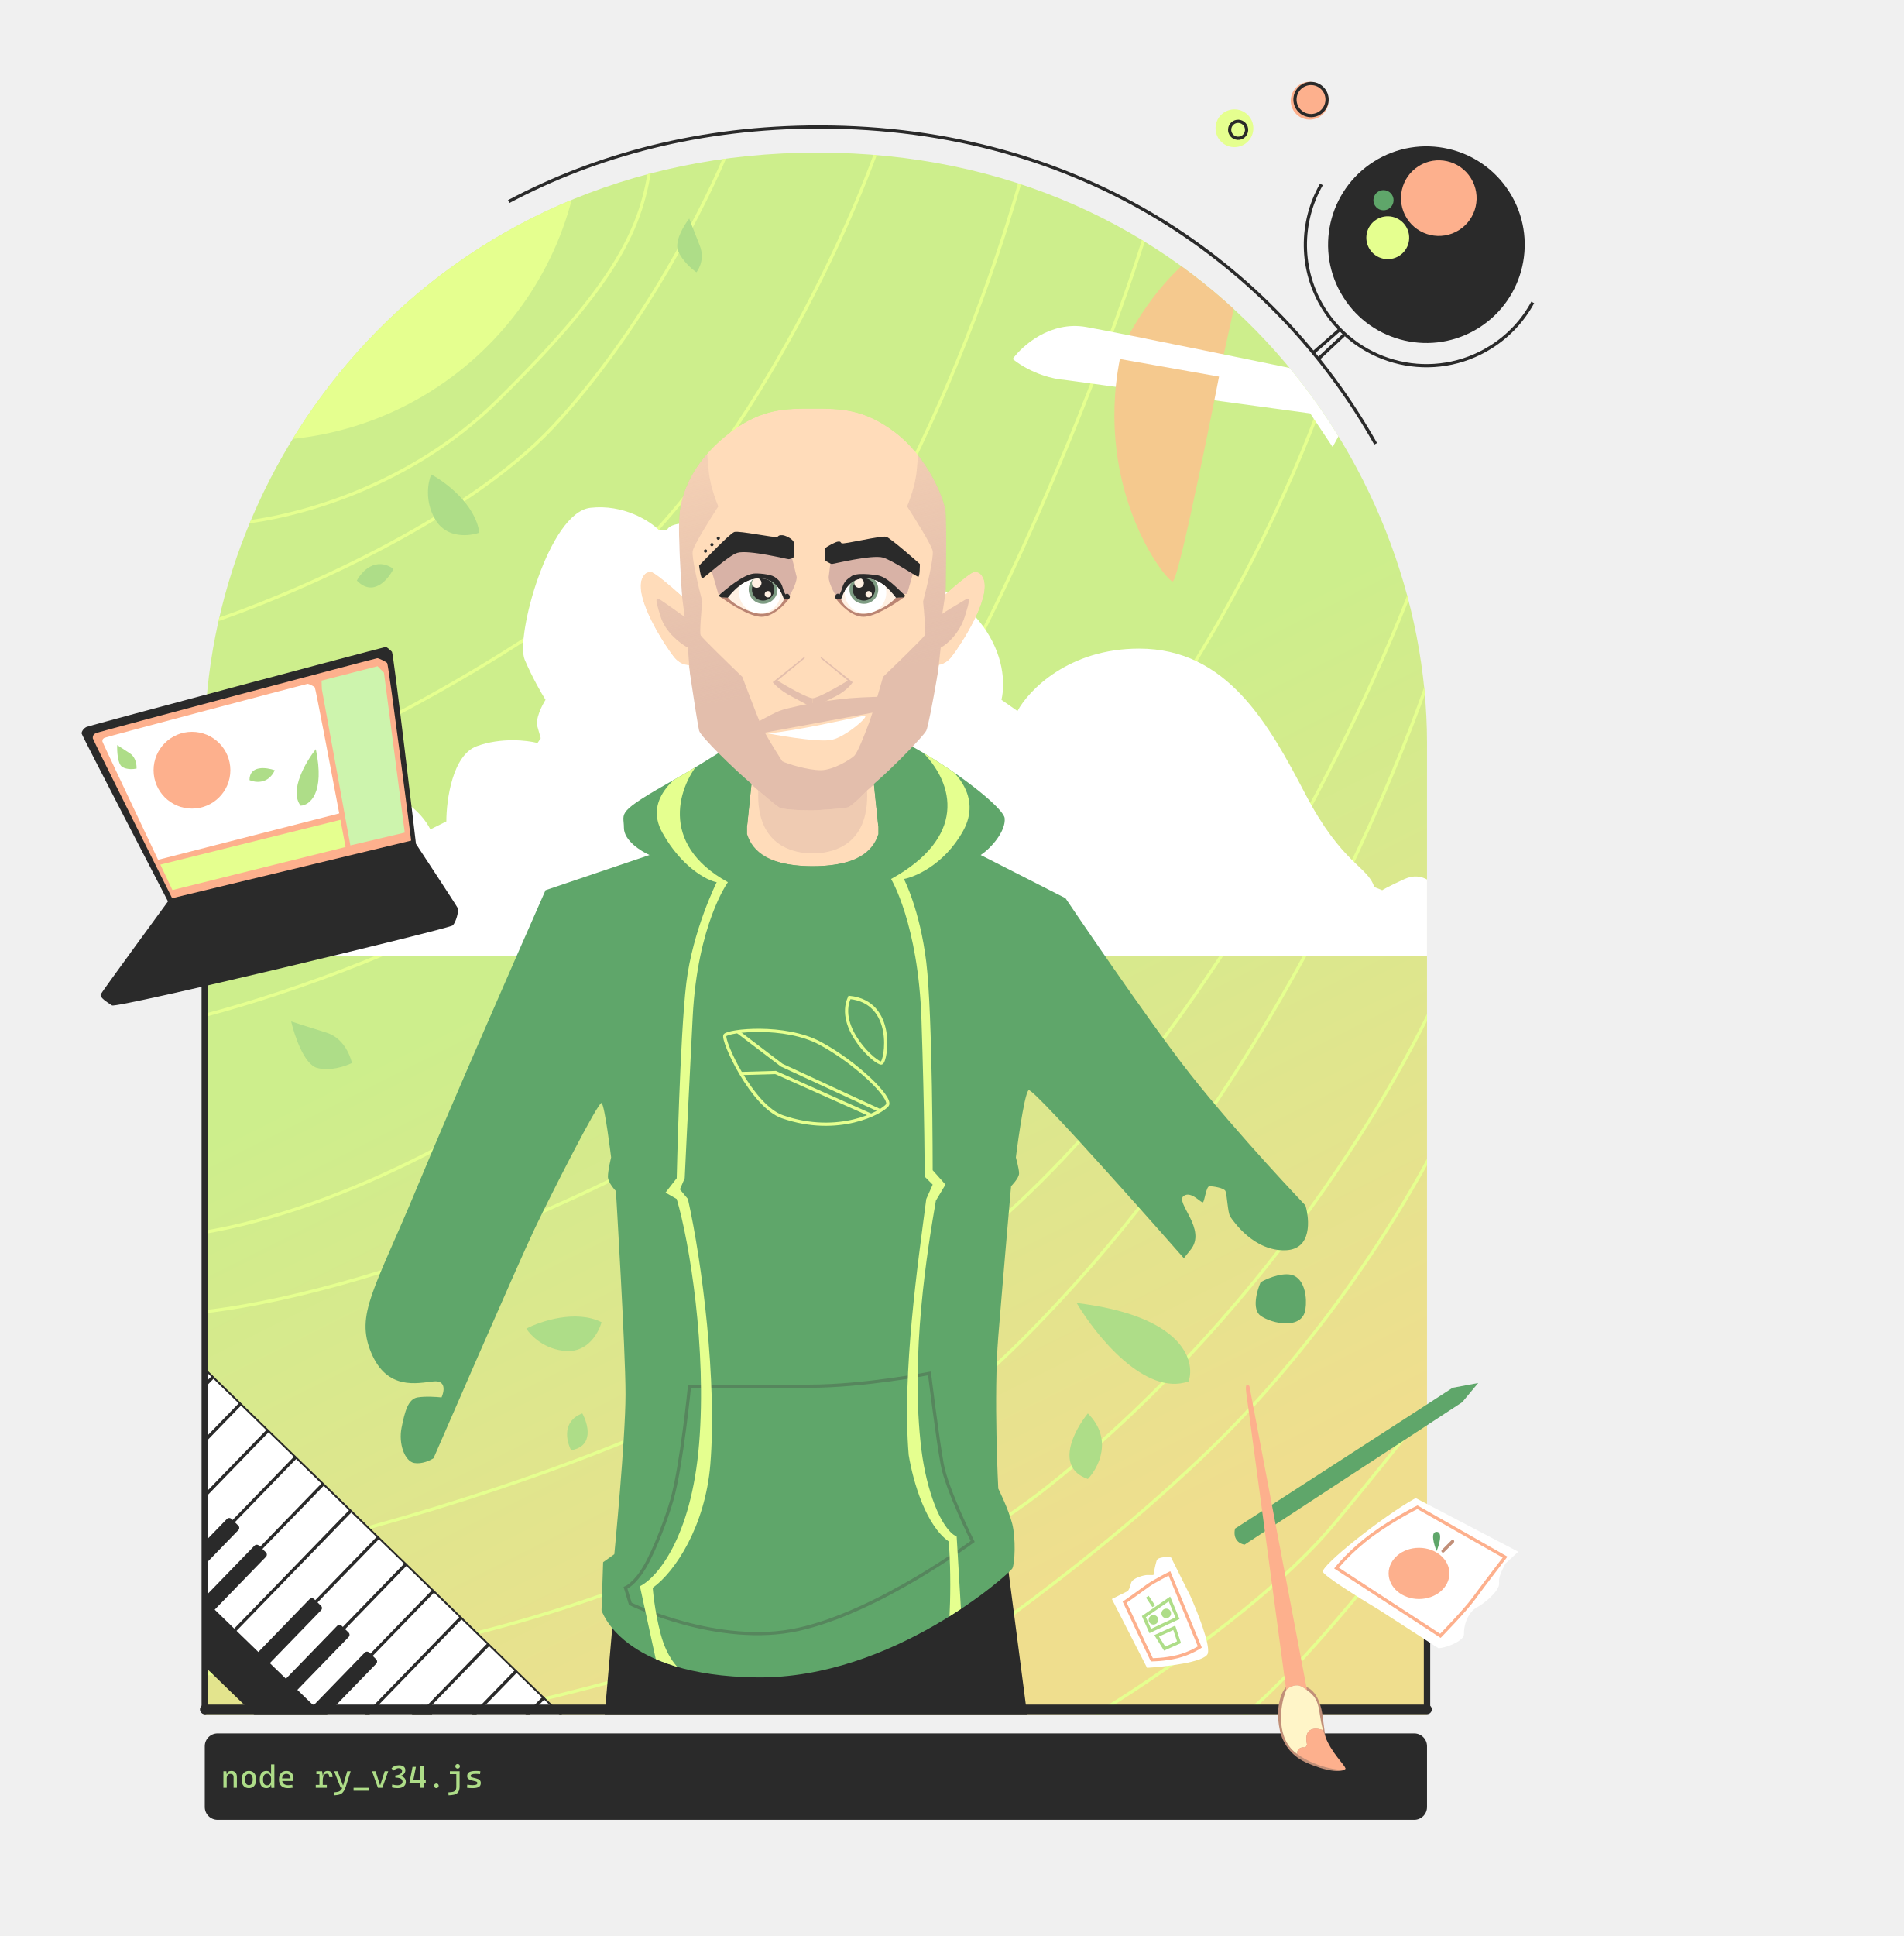
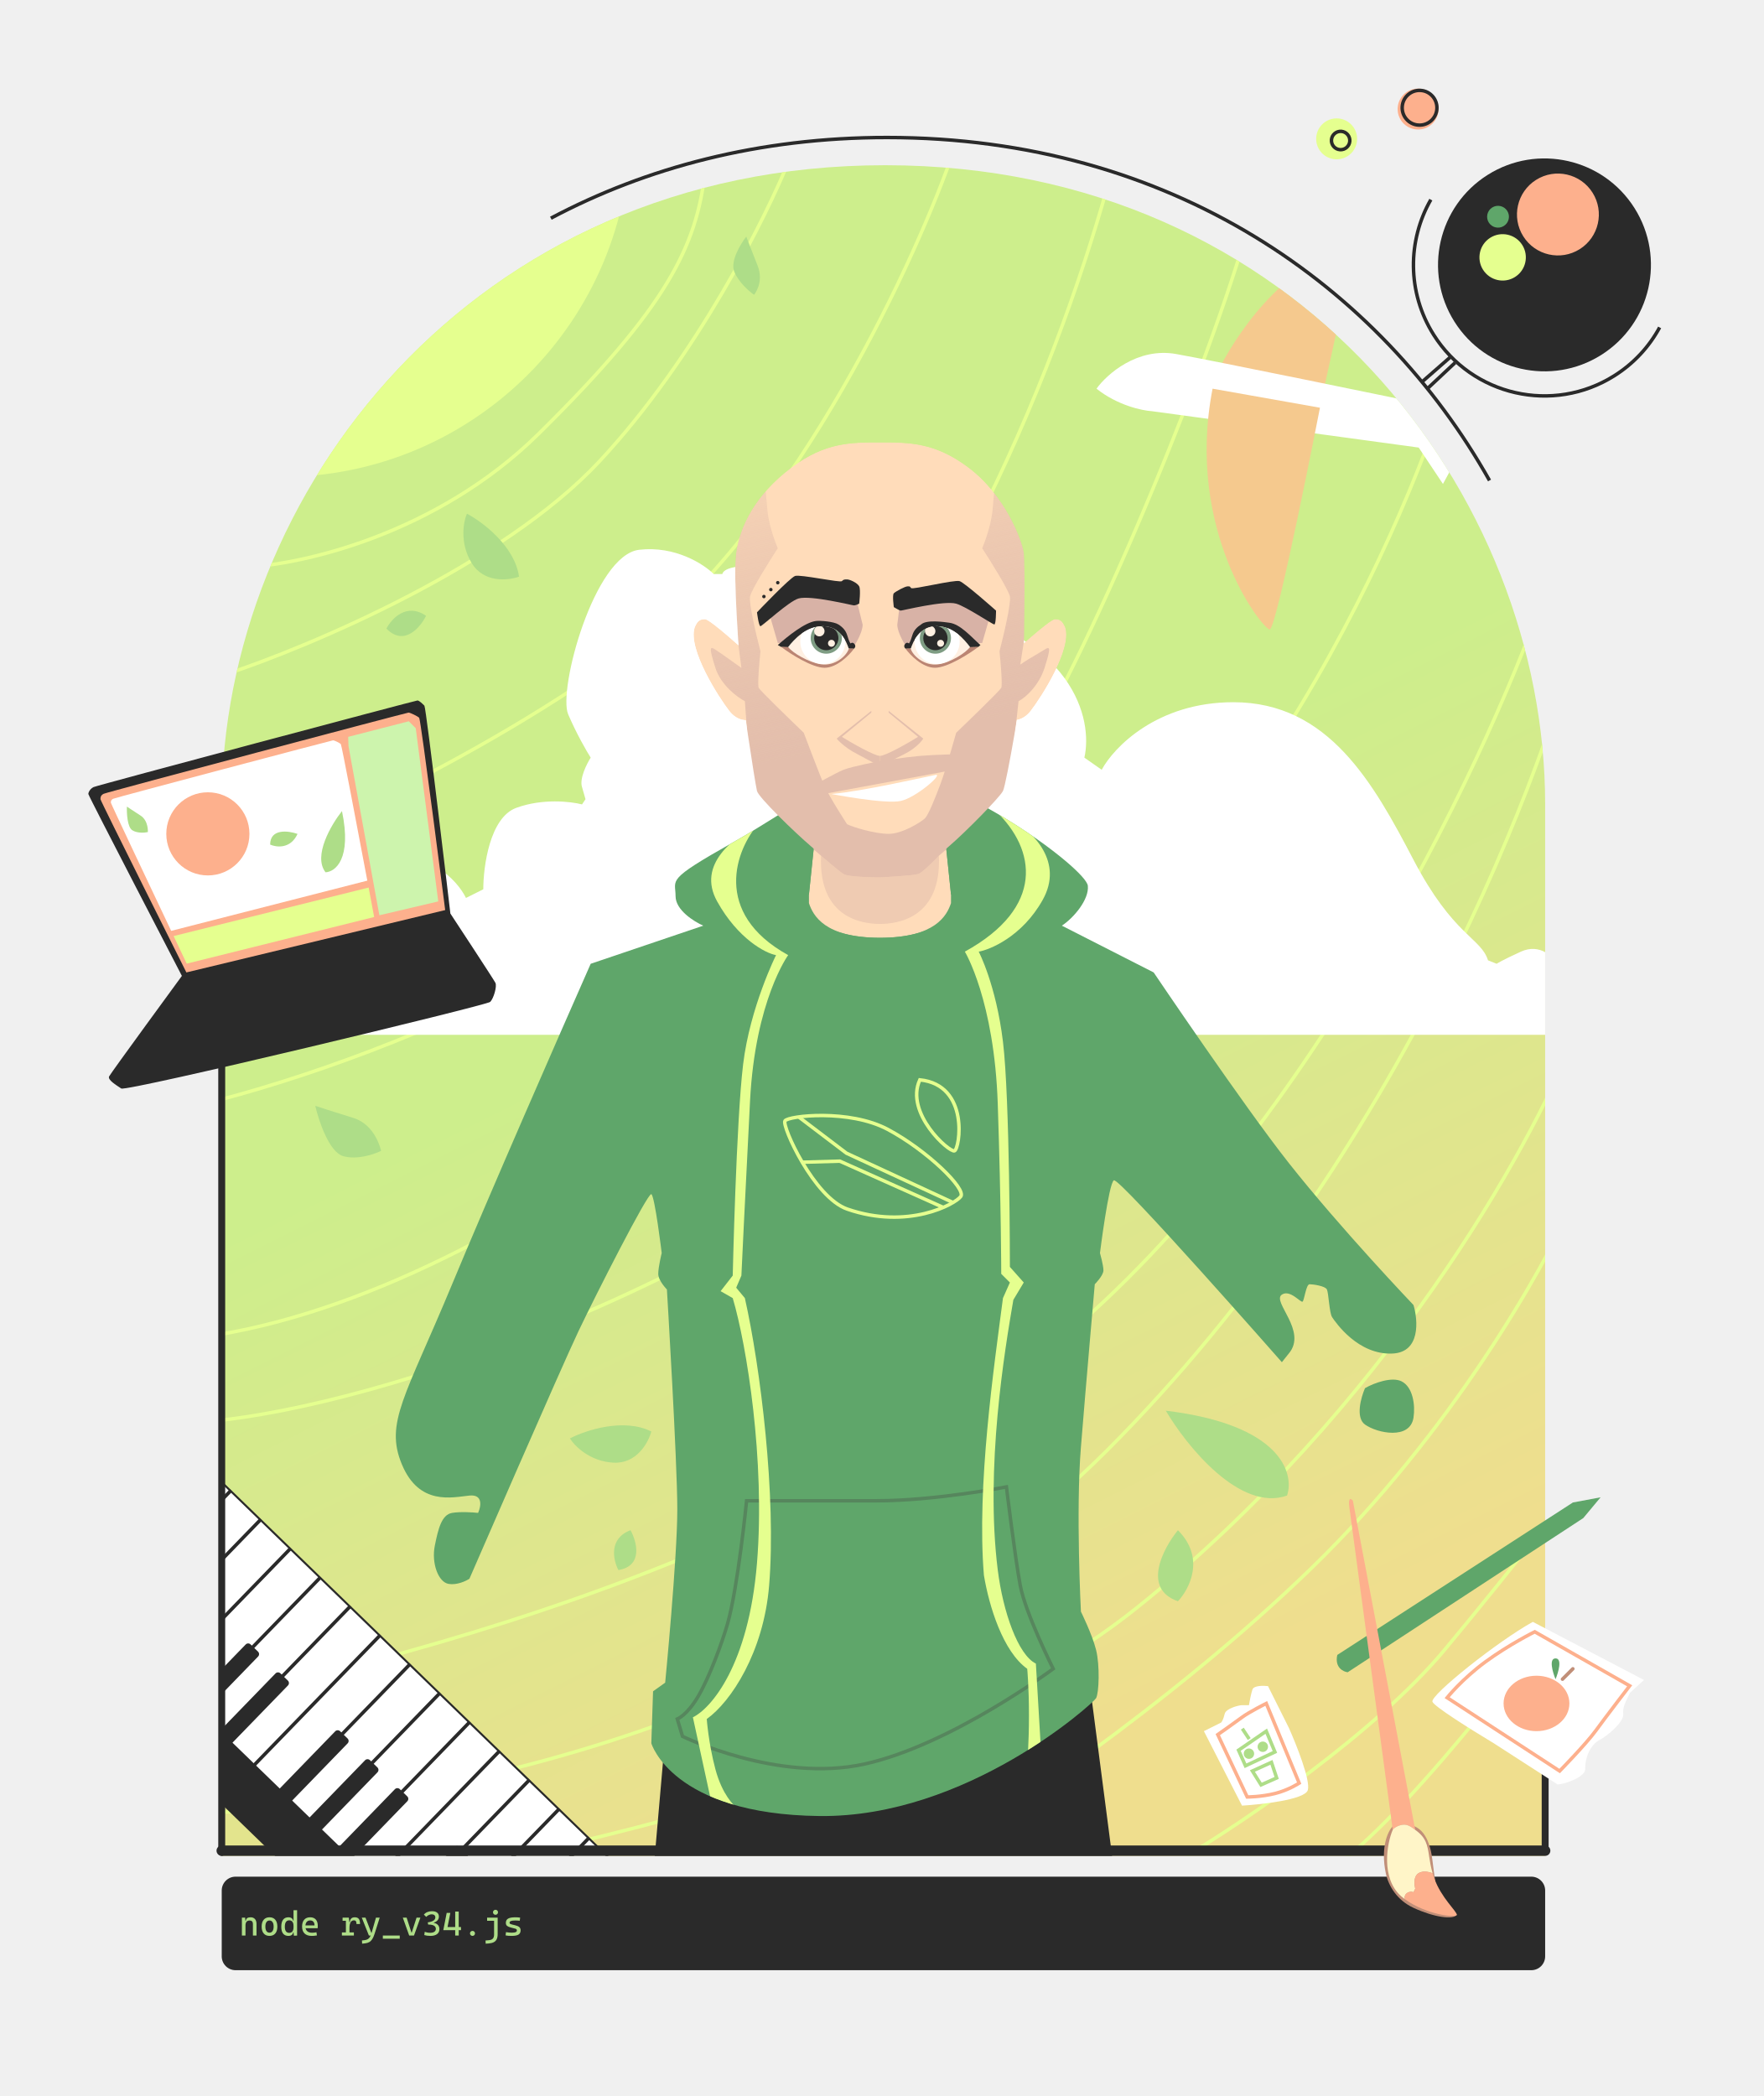
- <svg xmlns="http://www.w3.org/2000/svg" width="595" height="605" viewBox="0 0 595 605" fill="none">
+ <svg xmlns="http://www.w3.org/2000/svg" width="509" height="605" viewBox="0 0 509 605" fill="none">
  <path d="M64 232.189V535.689H446L446 232.189C446 143.246 375.332 47.689 255.503 47.689C135.674 47.689 64 143.246 64 232.189Z" fill="url(#paint0_linear_39_369)" />
  <mask id="mask0_39_369" style="mask-type:alpha" maskUnits="userSpaceOnUse" x="64" y="47" width="382" height="489">
    <path d="M64 232.189V535.689H446L446 232.189C446 143.246 375.332 47.689 255.503 47.689C135.674 47.689 64 143.246 64 232.189Z" fill="url(#paint1_linear_39_369)" />
  </mask>
  <g mask="url(#mask0_39_369)">
    <path d="M71 163.689C86.833 163.023 125.9 154.389 155.5 125.189C192.5 88.689 201 71.189 203.5 49.689M65 194.689C89.333 186.689 145 163.189 173 133.189C201 103.189 221.333 62.356 228 45.689M274.5 45.689C262.5 79.356 226.7 155.189 179.5 189.189C132.3 223.189 73.5 248.023 50 256.189M50 320.689C96 310.856 200.2 274.089 249 205.689C297.8 137.289 321.667 53.856 327.5 20.689M359.5 68.189C347 110.689 310.79 198.372 289 228.689C243 292.689 134.5 382.189 46 387.189M54 410.689C93.167 409.356 193 381.489 281 312.689C369 243.889 409.833 141.023 420.5 103.189M445.5 172.189C428.333 221.356 374.7 334.489 297.5 393.689C201 467.689 60 490.689 8.5 501.689M54 523.189C107.167 523.689 234.7 503.489 319.5 418.689C404.3 333.889 446.833 221.356 457.5 175.689M454 300.189C442 330.856 400 406.589 328 464.189C256 521.789 110 546.189 46 551.189M454 347.189C445.667 366.023 418.9 413.489 378.5 452.689C338.1 491.889 286 526.689 265 539.189M342.5 535.689C359 525.856 397 500.189 417 476.189C437 452.189 460 422.523 469 410.689M454 460.189C436.167 484.856 396.1 535.889 378.5 542.689" stroke="#E5FF8F" />
    <path d="M458 298.689H50.5C49.7 293.889 54.167 293.689 56.5 294.189C57.5 290.523 60.4 282.489 64 279.689C67.6 276.889 74.167 278.523 77 279.689L78.5 276.189C77.5 267.189 88 250.689 107.5 247.189C123.1 244.389 132 254.023 134.5 259.189L139.5 256.689C139.5 250.023 141.4 235.989 149 233.189C156.6 230.389 164.833 231.356 168 232.189L169 230.689L168 227.189C167.2 224.789 169.333 220.523 170.5 218.689C169.333 216.856 166.4 211.789 164 206.189C161 199.189 171.5 160.189 184.5 158.689C194.9 157.489 203.167 162.856 206 165.689H208.5C208.667 164.689 210.9 162.889 218.5 163.689C226.1 164.489 228.333 176.356 228.5 182.189L232.5 184.189C234.5 178.523 244.5 168.589 268.5 174.189C310.1 183.389 315.5 207.689 313 218.689L318 222.189C321.5 215.689 334 202.689 356 202.689C383.5 202.689 396.5 226.189 408 248.189C419.5 270.189 427.5 270.689 429.5 277.189L432 278.189C432 278.189 433.5 277.189 439 274.689C449.827 269.768 456.333 289.023 458 298.689Z" fill="white" />
    <circle cx="81" cy="36.689" r="101" fill="#E5FF8F" />
    <path d="M379 75.689C361.8 86.089 351.167 106.356 349 113.189L380.5 119.689L388 85.689C392.5 77.689 396.2 65.289 379 75.689Z" fill="#F5C98E" />
    <path d="M339.5 102.189C328.3 100.189 319.5 108.023 316.5 112.189C322.5 116.989 329.667 118.523 332.5 118.689L409.5 129.189L416.5 139.689L431.5 112.189L421 118.689C398.5 114.023 350.7 104.189 339.5 102.189Z" fill="white" />
    <path d="M350 112.189C342 153.389 364.5 181.689 366.5 181.689C368.5 181.689 381 117.689 381 117.689L350 112.189Z" fill="#F5C98E" />
    <rect x="44.645" y="408.689" width="297" height="67" rx="2" transform="rotate(44.1218 44.6445 408.689)" fill="#2A2A2A" />
    <path d="M44.854 412.484C45.623 411.691 46.889 411.671 47.682 412.44L253.708 612.246C254.501 613.015 254.52 614.281 253.751 615.074L220.682 649.172C219.913 649.965 218.647 649.985 217.854 649.216L11.828 449.41C11.035 448.641 11.016 447.375 11.785 446.582L44.854 412.484Z" fill="white" />
    <path d="M49.466 413.474L11.871 452.238M58.08 421.828L20.486 460.593M83.923 446.891L46.329 485.655M92.537 455.245L54.943 494.01M66.694 430.182L29.1 468.947M75.309 438.537L37.715 477.301M101.152 463.599L63.557 502.364M109.766 471.954L72.172 510.718M118.38 480.308L80.786 519.072M126.995 488.662L89.4 527.427M152.838 513.725L115.244 552.489M161.452 522.079L123.858 560.844M135.609 497.016L98.015 535.781M144.223 505.371L106.629 544.135M170.066 530.433L132.472 569.198M178.681 538.787L141.086 577.552M187.295 547.142L149.701 585.906M195.909 555.496L158.315 594.26M221.752 580.559L184.158 619.323M230.367 588.913L192.772 627.677M204.524 563.85L166.929 602.615M213.138 572.204L175.544 610.969M238.981 597.267L201.387 636.032M247.595 605.621L210.001 644.386" stroke="#2A2A2A" />
    <rect x="71.608" y="473.953" width="5" height="26" rx="1" transform="rotate(44.1218 71.6083 473.953)" fill="#2A2A2A" />
    <rect x="80.223" y="482.307" width="5" height="26" rx="1" transform="rotate(44.1218 80.2227 482.307)" fill="#2A2A2A" />
    <rect x="97.451" y="499.016" width="5" height="26" rx="1" transform="rotate(44.1218 97.4513 499.016)" fill="#2A2A2A" />
    <rect x="106.066" y="507.37" width="5" height="26" rx="1" transform="rotate(44.1218 106.066 507.37)" fill="#2A2A2A" />
    <rect x="114.68" y="515.724" width="5" height="26" rx="1" transform="rotate(44.1218 114.68 515.724)" fill="#2A2A2A" />
    <rect x="131.909" y="532.433" width="5" height="26" rx="1" transform="rotate(44.1218 131.909 532.433)" fill="#2A2A2A" />
  </g>
  <circle cx="30.726" cy="30.726" r="30.726" transform="matrix(0.846244 -0.532796 -0.532796 -0.846244 436.174 118.833)" fill="#2A2A2A" />
  <circle cx="5.909" cy="5.909" r="5.909" transform="matrix(0.0703202 -0.997524 -0.997524 -0.0703202 391.292 46.3916)" fill="#E5FF8F" />
  <circle cx="5.909" cy="5.909" r="5.909" transform="matrix(0.0703202 -0.997524 -0.997524 -0.0703202 414.803 37.7815)" fill="#FDB08D" />
  <circle cx="5.515" cy="5.515" r="5.015" transform="matrix(0.0703202 -0.997524 -0.997524 -0.0703202 414.859 36.9956)" stroke="#2A2A2A" />
  <circle cx="3.151" cy="3.151" r="2.651" transform="matrix(0.0703202 -0.997524 -0.997524 -0.0703202 389.886 43.9231)" stroke="#2A2A2A" />
  <path d="M479.046 94.507C476.055 100.028 471.646 104.879 465.954 108.463C448.279 119.591 424.93 114.284 413.803 96.609C406.088 84.356 406.272 69.374 413.001 57.629" stroke="#2A2A2A" />
  <circle cx="6.697" cy="6.697" r="6.697" transform="matrix(0.846244 -0.532796 -0.532796 -0.846244 431.631 83.5224)" fill="#E5FF8F" />
  <circle cx="3.151" cy="3.151" r="3.151" transform="matrix(0.846244 -0.532796 -0.532796 -0.846244 431.409 66.9041)" fill="#5FA66A" />
  <circle cx="11.818" cy="11.818" r="11.818" transform="matrix(0.846244 -0.532796 -0.532796 -0.846244 445.978 78.2137)" fill="#FDB08D" />
  <path d="M159 62.985C186.542 48.367 219.094 39.689 256.025 39.689C338.333 39.689 398.435 82.791 429.942 138.689" stroke="#2A2A2A" />
  <path d="M410.5 110.189L418.5 103.189" stroke="#2A2A2A" />
  <path d="M412 112.189L420 104.689" stroke="#2A2A2A" />
  <rect x="64" y="541.689" width="382" height="27" rx="4" fill="#2A2A2A" />
  <path d="M73.004 558.689V555.32C73.004 555.008 72.922 554.767 72.76 554.597C72.597 554.428 72.369 554.343 72.076 554.343C71.262 554.343 70.856 554.822 70.856 555.779L70.553 554.451H70.953C70.982 554.103 71.109 553.844 71.334 553.675C71.559 553.502 71.887 553.416 72.32 553.416C72.867 553.416 73.29 553.582 73.59 553.914C73.889 554.246 74.039 554.715 74.039 555.32V558.689H73.004ZM69.82 558.689V553.513H70.758L70.856 554.607V558.689H69.82ZM77.789 558.787C77.073 558.787 76.516 558.552 76.119 558.084C75.722 557.615 75.523 556.954 75.523 556.101C75.523 555.245 75.722 554.584 76.119 554.119C76.516 553.65 77.073 553.416 77.789 553.416C78.508 553.416 79.065 553.65 79.459 554.119C79.856 554.584 80.055 555.245 80.055 556.101C80.055 556.954 79.856 557.615 79.459 558.084C79.065 558.552 78.508 558.787 77.789 558.787ZM77.789 557.859C78.17 557.859 78.463 557.706 78.668 557.4C78.876 557.094 78.981 556.661 78.981 556.101C78.981 555.538 78.876 555.105 78.668 554.802C78.463 554.496 78.17 554.343 77.789 554.343C77.408 554.343 77.114 554.496 76.905 554.802C76.7 555.105 76.598 555.538 76.598 556.101C76.598 556.661 76.7 557.094 76.905 557.4C77.114 557.706 77.408 557.859 77.789 557.859ZM83.253 558.787C82.576 558.787 82.061 558.564 81.71 558.118C81.362 557.672 81.188 557.016 81.188 556.15C81.188 555.252 81.362 554.571 81.71 554.109C82.061 553.647 82.576 553.416 83.253 553.416C83.64 553.416 83.954 553.507 84.195 553.689C84.439 553.871 84.583 554.125 84.625 554.451H85.025L84.723 555.926C84.723 555.392 84.617 554.986 84.405 554.71C84.197 554.433 83.889 554.295 83.482 554.295C83.066 554.295 82.75 554.451 82.535 554.763C82.32 555.076 82.213 555.538 82.213 556.15C82.213 556.73 82.32 557.167 82.535 557.464C82.75 557.76 83.066 557.908 83.482 557.908C83.889 557.908 84.197 557.77 84.405 557.493C84.617 557.216 84.723 556.811 84.723 556.277L85.074 557.752H84.625C84.592 558.077 84.454 558.331 84.21 558.513C83.969 558.696 83.65 558.787 83.253 558.787ZM84.83 558.738L84.723 557.722V551.365H85.758V558.689L84.83 558.738ZM89.957 558.787C89.075 558.787 88.393 558.556 87.911 558.093C87.433 557.628 87.193 556.961 87.193 556.092C87.193 555.245 87.397 554.588 87.804 554.119C88.211 553.65 88.785 553.416 89.527 553.416C90.227 553.416 90.768 553.627 91.148 554.051C91.533 554.474 91.725 555.089 91.725 555.896C91.725 556.134 91.715 556.355 91.695 556.56H88.062V555.769H90.787C90.787 555.304 90.676 554.947 90.455 554.7C90.234 554.449 89.928 554.324 89.537 554.324C89.098 554.324 88.756 554.474 88.512 554.773C88.271 555.073 88.15 555.496 88.15 556.043C88.15 556.642 88.316 557.097 88.648 557.41C88.984 557.722 89.459 557.879 90.074 557.879C90.289 557.879 90.501 557.867 90.709 557.844C90.917 557.818 91.129 557.784 91.344 557.742L91.471 558.65C91.165 558.709 90.885 558.746 90.631 558.762C90.377 558.779 90.152 558.787 89.957 558.787ZM100.875 556.463L100.572 554.842H100.973C101.031 553.891 101.507 553.416 102.398 553.416C102.932 553.416 103.32 553.569 103.561 553.875C103.801 554.181 103.922 554.676 103.922 555.359H102.896C102.896 554.981 102.84 554.71 102.726 554.544C102.615 554.378 102.434 554.295 102.184 554.295C101.744 554.295 101.415 554.483 101.197 554.861C100.982 555.235 100.875 555.769 100.875 556.463ZM98.688 558.689V557.781H102.145V558.689H98.688ZM99.84 558.689V553.513H100.68L100.875 554.998V558.689H99.84ZM98.883 554.422V553.513H100.611L100.709 554.422H98.883ZM104.522 561.033L104.474 560.105L105.284 560.008C105.626 559.965 105.917 559.872 106.158 559.729C106.402 559.586 106.611 559.373 106.783 559.09C106.956 558.81 107.107 558.442 107.237 557.986L108.526 553.513H109.601L108.106 558.23C107.911 558.849 107.691 559.347 107.447 559.724C107.206 560.102 106.92 560.385 106.588 560.574C106.259 560.763 105.864 560.883 105.401 560.935L104.522 561.033ZM106.485 558.689L104.425 553.513H105.499L107.188 557.908H107.345V558.689H106.485ZM110.504 559.597V558.689H115.387V559.597H110.504ZM118.116 558.689L116.266 553.513H117.369L118.761 557.81H118.849L120.24 553.513H121.344L119.493 558.689H118.116ZM124.244 558.787C123.886 558.787 123.557 558.766 123.258 558.723C122.962 558.681 122.698 558.624 122.467 558.552L122.589 557.62C122.787 557.675 123.01 557.734 123.258 557.796C123.508 557.857 123.824 557.888 124.205 557.888C124.713 557.888 125.107 557.787 125.387 557.586C125.667 557.384 125.807 557.101 125.807 556.736C125.807 556.476 125.725 556.254 125.562 556.072C125.403 555.89 125.17 555.751 124.864 555.657C124.558 555.563 124.186 555.515 123.746 555.515H123.59L123.473 554.881L124.967 554.998C125.52 555.04 125.969 555.221 126.314 555.54C126.66 555.856 126.832 556.287 126.832 556.834C126.832 557.452 126.606 557.932 126.153 558.274C125.704 558.616 125.068 558.787 124.244 558.787ZM123.59 555.515L123.473 554.881C123.987 554.812 124.404 554.711 124.723 554.578C125.045 554.444 125.281 554.283 125.431 554.094C125.584 553.902 125.66 553.689 125.66 553.455C125.66 553.172 125.567 552.952 125.382 552.796C125.2 552.636 124.938 552.556 124.596 552.556C124.348 552.556 124.085 552.618 123.805 552.742C123.528 552.866 123.266 553.051 123.019 553.299L122.345 552.63C122.644 552.291 122.991 552.045 123.385 551.892C123.779 551.736 124.218 551.658 124.703 551.658C125.335 551.658 125.823 551.793 126.168 552.063C126.513 552.33 126.686 552.713 126.686 553.211C126.686 553.627 126.552 553.99 126.285 554.3C126.018 554.606 125.67 554.815 125.24 554.929V555.515H123.59ZM127.955 557.136L128.932 552.146H129.986L129 557.136H127.955ZM127.955 557.136L128.639 556.228H131.49V557.136H127.955ZM132.311 557.136V556.228H133.062V557.136H132.311ZM131.393 558.689V551.756H132.408V558.689H131.393ZM136.383 558.787C136.184 558.787 136.013 558.717 135.87 558.577C135.73 558.434 135.66 558.263 135.66 558.064C135.66 557.862 135.73 557.691 135.87 557.551C136.013 557.412 136.184 557.342 136.383 557.342C136.585 557.342 136.756 557.412 136.896 557.551C137.035 557.691 137.105 557.862 137.105 558.064C137.105 558.263 137.035 558.434 136.896 558.577C136.756 558.717 136.585 558.787 136.383 558.787ZM140.191 561.033L140.143 560.115L141.119 560.027C141.643 559.981 142.022 559.829 142.257 559.568C142.494 559.311 142.613 558.917 142.613 558.386V556.814H143.648V558.23C143.648 558.845 143.557 559.347 143.375 559.734C143.193 560.121 142.908 560.413 142.521 560.608C142.133 560.807 141.633 560.929 141.021 560.974L140.191 561.033ZM140.602 554.422V553.513H142.691V554.422H140.602ZM142.613 556.98V553.513H143.648V556.98H142.613ZM143.023 552.693C142.825 552.693 142.654 552.623 142.511 552.483C142.371 552.34 142.301 552.169 142.301 551.97C142.301 551.769 142.371 551.598 142.511 551.458C142.654 551.318 142.825 551.248 143.023 551.248C143.225 551.248 143.396 551.318 143.536 551.458C143.676 551.598 143.746 551.769 143.746 551.97C143.746 552.169 143.676 552.34 143.536 552.483C143.396 552.623 143.225 552.693 143.023 552.693ZM147.701 558.787C147.311 558.787 146.975 558.775 146.695 558.753C146.419 558.73 146.165 558.692 145.934 558.64L146.051 557.703C146.393 557.755 146.694 557.794 146.954 557.82C147.218 557.846 147.467 557.859 147.701 557.859C148.225 557.859 148.604 557.809 148.839 557.708C149.076 557.604 149.195 557.439 149.195 557.215C149.195 557.058 149.153 556.943 149.068 556.868C148.987 556.79 148.86 556.73 148.688 556.687L147.496 556.384C146.985 556.254 146.609 556.093 146.368 555.901C146.131 555.709 146.012 555.418 146.012 555.027C146.012 554.461 146.228 554.051 146.661 553.797C147.097 553.543 147.799 553.416 148.766 553.416C149.016 553.416 149.249 553.424 149.464 553.44C149.682 553.453 149.905 553.478 150.133 553.513L150.025 554.412C149.762 554.386 149.529 554.368 149.327 554.358C149.125 554.348 148.928 554.343 148.736 554.343C148.157 554.343 147.737 554.394 147.477 554.495C147.216 554.592 147.086 554.754 147.086 554.978C147.086 555.128 147.14 555.237 147.247 555.305C147.354 555.37 147.519 555.431 147.74 555.486L148.697 555.72C149.241 555.851 149.638 556.025 149.889 556.243C150.143 556.461 150.27 556.778 150.27 557.195C150.27 557.752 150.066 558.157 149.659 558.411C149.252 558.662 148.6 558.787 147.701 558.787Z" fill="#AEDD88" />
  <path d="M64 534.189H446" stroke="#2A2A2A" stroke-width="3" stroke-linecap="round" />
  <path d="M64 534.689L64 223.689" stroke="#2A2A2A" stroke-width="2" stroke-linecap="round" />
  <path d="M446 533.689L446 491.189" stroke="#2A2A2A" stroke-width="2" stroke-linecap="round" />
  <path d="M188 413.189C180 409.189 169 412.856 164.5 415.189C165.833 417.356 170.2 421.789 177 422.189C183.8 422.589 187.167 416.356 188 413.189Z" fill="#AEDD88" />
  <path d="M99 333.689C95 332.489 92 323.523 91 319.189C91 319.189 95.5 320.689 102 322.689C108.5 324.689 110 332.189 110 332.189C108 333.189 103 334.889 99 333.689Z" fill="#AEDD88" />
  <path d="M178.5 453.189C177 450.356 175.6 444.089 182 441.689C183.833 445.023 185.7 451.989 178.5 453.189Z" fill="#AEDD88" />
  <path d="M336.5 407.189C342.5 417.356 357.9 436.489 371.5 431.689C373.667 425.189 369.7 411.189 336.5 407.189Z" fill="#AEDD88" />
  <path d="M340 441.689C335.667 447.023 329.6 458.589 340 462.189C343.333 458.689 348 449.689 340 441.689Z" fill="#AEDD88" />
  <path d="M149.818 166.445C148.545 157.592 139.263 150.643 134.781 148.275C133.76 150.605 132.606 156.72 136.153 162.535C139.7 168.351 146.741 167.565 149.818 166.445Z" fill="#AEDD88" />
  <path d="M111.535 181.436C113.009 178.588 117.36 173.866 122.98 177.757C121.286 181.164 116.625 186.668 111.535 181.436Z" fill="#AEDD88" />
  <path d="M239.381 285.047C234.447 295.772 227.502 319.33 239.197 327.77C245.773 325.846 255.016 314.607 239.381 285.047Z" fill="#AEDD88" />
  <path d="M213.028 307.586C206.176 307.065 193.214 308.672 196.183 319.269C200.959 320.013 211.013 318.719 213.028 307.586Z" fill="#AEDD88" />
  <path d="M211.948 78.427C210.725 75.413 213.745 70.421 215.408 68.302C215.408 68.302 216.711 71.744 218.674 76.659C220.637 81.573 217.655 85.09 217.655 85.09C216.262 84.125 213.171 81.441 211.948 78.427Z" fill="#AEDD88" />
  <path d="M189 535.689L191.5 507.048L314.5 485.689L321 535.689L189 535.689Z" fill="#2A2A2A" />
  <path d="M129.5 457.189C131.9 457.589 134.5 456.356 135.5 455.689C135.5 455.689 162 394.689 167 384.189C172 373.689 187 344.189 188 344.689C189 345.189 191 361.689 191 361.689C191 361.689 190 365.689 190 367.689C190 369.689 192.5 372.189 192.5 372.189C192.5 372.189 195.5 421.689 195.5 435.689C195.5 449.689 192 485.689 192 485.689L188.5 488.189L188 503.189C188 503.189 194 523.689 236.5 524.189C279 524.689 315.5 491.689 316.365 490.189C317.231 488.689 317.5 480.689 316.365 476.189C315.231 471.689 312 465.189 312 465.189C312 465.189 310.5 436.189 312 417.689C313.5 399.189 316 370.689 316 370.689C316 370.689 318.5 368.189 318.5 366.689C318.5 365.189 317.5 361.689 317.5 361.689C317.5 361.689 320 341.689 321.5 340.689C323 339.689 370 393.189 370 393.189L372 390.689C377.5 384.189 367 375.689 370 373.689C372.4 372.089 375.5 376.189 376 375.689C376.5 375.189 377 370.689 378 370.689C379 370.689 382.5 371.189 383 372.189C383.5 373.189 383.7 378.989 384.5 380.189C385.5 381.689 392 391.189 402 390.689C410 390.289 409.333 381.189 408 376.689C408 376.689 387 354.689 372 335.689C358.921 319.123 333 280.689 333 280.689L306.5 267.189C309.833 265.023 314.4 259.689 314 255.689C313.5 250.689 276 223.189 257 223.689C238 224.189 231 232.189 211.5 243.189C192 254.189 195 253.689 195 258.689C195 262.689 200.333 266.023 203 267.189L170.5 278.189C161.667 298.189 141.3 344.689 130.5 370.689C117 403.189 111 410.689 116 422.689C121 434.689 130.5 432.189 135.5 431.689C139.5 431.289 138.833 434.856 138 436.689C136.5 436.523 132.9 436.289 130.5 436.689C127.5 437.189 126.5 441.189 125.5 446.189C124.5 451.189 126.5 456.689 129.5 457.189Z" fill="#5FA66A" />
  <path d="M394 411.189C391.2 409.189 392.833 403.356 394 400.689C396.691 399.119 401.775 397.36 404.5 398.689C407.851 400.324 408.552 405.604 408 409.189C407 415.689 397.5 413.689 394 411.189Z" fill="#5FA66A" />
  <mask id="mask1_39_369" style="mask-type:alpha" maskUnits="userSpaceOnUse" x="114" y="223" width="295" height="302">
    <path d="M129.5 457.189C131.9 457.589 134.5 456.356 135.5 455.689C135.5 455.689 162 394.689 167 384.189C172 373.689 187 344.189 188 344.689C189 345.189 191 361.689 191 361.689C191 361.689 190 365.689 190 367.689C190 369.689 192.5 372.189 192.5 372.189C192.5 372.189 195.5 421.689 195.5 435.689C195.5 446.67 193.194 472.494 192 482.689C191.672 485.492 191 486.189 191 486.189L188.5 488.189L188 503.189C188 503.189 194 523.689 236.5 524.189C279 524.689 315.5 491.689 316.365 490.189C317.231 488.689 317.5 480.689 316.365 476.189C315.231 471.689 312 465.189 312 465.189C312 465.189 310.5 436.189 312 417.689C313.5 399.189 316 370.689 316 370.689C316 370.689 318.5 368.189 318.5 366.689C318.5 365.189 317.5 361.689 317.5 361.689C317.5 361.689 320 341.689 321.5 340.689C323 339.689 370 393.189 370 393.189L372 390.689C377.5 384.189 367 375.689 370 373.689C372.4 372.089 375.5 376.189 376 375.689C376.5 375.189 377 370.689 378 370.689C379 370.689 382.5 371.189 383 372.189C383.5 373.189 383.7 378.989 384.5 380.189C385.5 381.689 392 391.189 402 390.689C410 390.289 409.333 381.189 408 376.689C408 376.689 387 354.689 372 335.689C357 316.689 339.5 292.189 339.5 292.189L333 280.689C330.167 279.023 322.845 276.245 317.5 274.189C311 271.689 306.5 267.189 306.5 267.189C309.833 265.023 314.4 259.689 314 255.689C313.5 250.689 276 223.189 257 223.689C238 224.189 231 232.189 211.5 243.189C192 254.189 195 253.689 195 258.689C195 262.689 200.333 266.023 203 267.189L170.5 278.189C161.667 298.189 141.3 344.689 130.5 370.689C117 403.189 111 410.689 116 422.689C121 434.689 130.5 432.189 135.5 431.689C139.5 431.289 138.833 434.856 138 436.689C136.5 436.523 132.9 436.289 130.5 436.689C127.5 437.189 126.5 441.189 125.5 446.189C124.5 451.189 126.5 456.689 129.5 457.189Z" fill="#5FA66A" />
    <path d="M394 411.189C391.2 409.189 392.833 403.356 394 400.689C396.691 399.119 401.775 397.36 404.5 398.689C407.851 400.324 408.552 405.604 408 409.189C407 415.689 397.5 413.689 394 411.189Z" fill="#5FA66A" />
  </mask>
  <g mask="url(#mask1_39_369)">
    <path d="M197 501.189L195.5 496.189C195.5 496.189 198.326 495.098 201.5 489.689C204.796 484.073 208.472 474.038 210 468.689C213 458.189 215.5 433.189 215.5 433.189H253C270 433.189 290.5 429.189 290.5 429.189C290.5 429.189 293 449.689 294.5 457.689C296 465.689 304 481.689 304 481.689C304 481.689 274.5 503.689 249.5 509.189C224.5 514.689 197 501.189 197 501.189Z" stroke="#56865D" />
    <path d="M219.028 237.689C219.354 237.328 219.679 236.994 220 236.689L219.028 237.689C212.405 245.023 205.389 263.49 227.5 275.689C227.5 275.689 218 288.689 216.5 317.689C215 346.689 214 368.189 214 368.189L212.5 371.689L215 374.689C219.5 394.689 224.127 431.978 222 457.689C220.409 476.92 211 491.189 204 496.189C204 496.189 204.5 503.189 206.5 510.689C208.5 518.189 212 521.189 212 521.189L205 518.689L200 495.689C205.157 493.189 216.076 480.789 218.5 451.189C220.924 421.589 215.51 388.189 211.5 374.689L208 372.689L211.5 368.189C211.5 368.189 212.5 323.689 214.5 307.189C216.5 290.689 224 275.689 224 275.689C221 275.189 213 270.989 207 260.189C201 249.389 212.028 241.689 219.028 237.689Z" fill="#E5FF8F" />
    <path d="M278.5 274.689C301.7 261.889 299 245.189 287.5 234.189L291.5 236.189C298.5 240.189 307 248.889 301 259.689C295 270.489 285.5 274.189 282.5 274.689C282.5 274.689 287.5 284.189 289.5 300.689C291.5 317.189 291.5 365.689 291.5 365.689L295.5 370.189L292.5 375.189C290 389.689 284.316 423.719 288 453.189C289.5 465.189 293.843 477.689 299 480.189L300.5 505.689L296.5 508.689C296.5 508.689 297 503.689 297 495.189C297 486.689 296.5 481.689 296.5 481.689C289.5 476.689 285.5 463.689 284 454.689C281.873 428.978 286.926 394.426 289.5 374.689L291.5 370.189L289 367.689C289 367.689 289 348.689 288 318.689C287 288.689 278.5 274.689 278.5 274.689Z" fill="#E5FF8F" />
  </g>
  <path d="M244.564 348.998C262.093 355.064 275.652 347.587 277.318 345.366C278.984 343.145 267.541 332.022 256.265 326C245.154 320.066 227.559 322.062 226.581 323.523C225.603 324.985 234.979 345.681 244.564 348.998Z" stroke="#E5FF8F" />
  <path d="M272.364 348.562L242.408 335.158L231.464 335.473" stroke="#E5FF8F" />
  <path d="M275.109 347.118L244.335 332.869L230.533 322.392" stroke="#E5FF8F" />
  <path d="M275.5 332.189C274 332.689 261.1 321.289 265.5 311.689C280 313.189 277 331.689 275.5 332.189Z" stroke="#E5FF8F" />
  <mask id="mask2_39_369" style="mask-type:alpha" maskUnits="userSpaceOnUse" x="200" y="127" width="108" height="144">
    <path d="M233.5 258.171L235.5 238.911H272.5L274.5 258.171L277.5 260.097C276.333 263.627 270 270.689 254 270.689C238 270.689 231.667 263.627 230.5 260.097L233.5 258.171Z" fill="#FFDCBA" />
    <path d="M210.5 205.208C212.9 208.289 215.833 208.097 217 207.615L215.5 188.356C215.5 188.356 205 178.726 203.5 178.726C202 178.726 201.3 179.208 200.5 181.134C198.5 187.393 207.5 201.356 210.5 205.208Z" fill="#FFDCBA" />
    <path d="M297.5 205.208C295.1 208.289 292.167 208.097 291 207.615L292.5 188.356C292.5 188.356 303 178.726 304.5 178.726C306 178.726 306.7 179.208 307.5 181.134C309.5 187.393 300.5 201.356 297.5 205.208Z" fill="#FFDCBA" />
    <path d="M218.5 228.319C219 230.245 229.5 240.356 234 244.208C238.5 248.06 242 251.43 244.5 252.393C247 253.356 260.5 253.356 263.5 252.393C266.5 251.43 269.5 248.06 274 244.208C278.5 240.356 288.5 230.245 289.5 228.319C290.5 226.393 295.5 197.504 295.5 193.171C295.5 188.837 296 162.837 295.5 159.467C295 156.097 290.3 143 279.5 134.911C269.857 127.689 262.5 127.689 254 127.689C245.5 127.689 238.143 127.689 228.5 134.911C217.7 143 213.5 152.245 212.5 159.467C211.5 166.689 213.5 188.837 213.5 193.171C213.5 197.504 218 226.393 218.5 228.319Z" fill="#FFDCBA" />
  </mask>
  <g mask="url(#mask2_39_369)">
    <path d="M233.5 258.171L235.5 238.911H272.5L274.5 258.171V260.689C273.333 264.22 270 270.689 254 270.689C238 270.689 234.667 264.22 233.5 260.689V258.171Z" fill="#FFDCBA" />
    <path d="M210.5 205.208C212.9 208.289 215.833 208.097 217 207.615L215.5 188.356C215.5 188.356 205 178.726 203.5 178.726C202 178.726 201.3 179.208 200.5 181.134C198.5 187.393 207.5 201.356 210.5 205.208Z" fill="#FFDCBA" />
    <path d="M297.5 205.208C295.1 208.289 292.167 208.097 291 207.615L292.5 188.356C292.5 188.356 303 178.726 304.5 178.726C306 178.726 306.7 179.208 307.5 181.134C309.5 187.393 300.5 201.356 297.5 205.208Z" fill="#FFDCBA" />
    <path d="M218.5 228.319C219 230.245 229.5 240.356 234 244.208C238.5 248.06 242 251.43 244.5 252.393C247 253.356 260.5 253.356 263.5 252.393C266.5 251.43 269.5 248.06 274 244.208C278.5 240.356 288.5 230.245 289.5 228.319C290.5 226.393 295.5 197.504 295.5 193.171C295.5 188.837 296 162.837 295.5 159.467C295 156.097 290.3 143 279.5 134.911C269.857 127.689 262.5 127.689 254 127.689C245.5 127.689 238.143 127.689 228.5 134.911C217.7 143 213.5 152.245 212.5 159.467C211.5 166.689 213.5 188.837 213.5 193.171C213.5 197.504 218 226.393 218.5 228.319Z" fill="#FFDCBA" />
    <path d="M243 212.689L251.5 205.689V205.189L241.5 213.189C241.5 213.189 243.5 215.689 247.5 217.689L254 221.189V218.189C252.4 218.189 245.667 214.356 243 212.689Z" fill="#E3BEAC" />
    <path d="M265 212.689L256.5 205.689V205.189L266.5 213.189C266.5 213.189 265 215.689 261 217.689L254 221.189V218.189C255.6 218.189 262.333 214.356 265 212.689Z" fill="#E3BEAC" />
    <path d="M224.5 185.594L222 176.957L234.5 169.279L247 172.158L249 180.316C249 182.715 246.5 186.554 246.5 186.554L224.5 185.594Z" fill="#D8B2A6" />
    <path d="M283.5 185.594L286 176.957L273.5 169.279L260 172.158L259 180.316C259 182.715 261.5 186.554 261.5 186.554L283.5 185.594Z" fill="#D8B2A6" />
    <path fill-rule="evenodd" clip-rule="evenodd" d="M237 247.015L217 229.74L215 202.389C212.833 201.269 208.1 197.782 206.5 192.792C204.5 186.554 205 186.554 206.5 187.513C207.7 188.281 212 191.352 214 192.792L212.5 181.189L210 169.279L204 141.447L220.5 135.689C220.5 135.689 221 141.927 221.5 147.206C222 152.484 224.5 158.242 224.5 158.242C222 162.081 216.9 170.239 216.5 172.158C216.1 174.077 218.333 183.515 219.5 187.993C219.167 191.192 218.6 197.782 219 198.55C219.4 199.318 227.833 207.507 232 211.506C232 211.506 236.5 223.502 238 226.861C239.5 230.22 244.5 237.898 244.5 237.898C246 238.698 252.5 240.689 256.5 240.689C260.5 240.689 266 237.189 267 236.189C268 235.189 270 230.189 271.5 226.189C273 222.189 276 211.506 276 211.506C280.167 207.507 288.6 199.318 289 198.55C289.4 197.782 288.833 191.192 288.5 187.993C289.667 183.515 291.9 174.077 291.5 172.158C291.1 170.239 286 162.081 283.5 158.242C283.5 158.242 286 152.484 286.5 147.206C287 141.927 287.5 135.689 287.5 135.689L304 141.447L298 169.279L294.5 191.832C295.849 190.861 298.015 189.585 299.652 188.622C300.442 188.156 301.109 187.763 301.5 187.513C303 186.554 303.5 186.554 301.5 192.792C299.9 197.782 296.167 201.269 294 202.389L291 229.74L271 247.015C271 247.015 266.5 251.814 265 252.294C263.5 252.773 254 253.253 254 253.253C254 253.253 245 253.253 243.5 252.294C242 251.334 237 247.015 237 247.015Z" fill="url(#paint2_linear_39_369)" />
    <path d="M237 247.015C236.2 265.058 249 266.689 254 266.689C259 266.689 271.8 265.058 271 247.015C271 247.015 266.5 251.814 265 252.294C263.5 252.773 254 253.253 254 253.253C254 253.253 245 253.253 243.5 252.294C242 251.334 237 247.015 237 247.015Z" fill="#D8B2A6" fill-opacity="0.4" />
    <path d="M275.5 222.189L277 217.689C277 217.689 269.991 217.799 265.5 218.189C261.009 218.58 254 219.689 254 219.689C254 219.689 246 221.189 243.5 222.189C241 223.189 234 227.189 234 227.189L235 229.689L275.5 222.189Z" fill="#E3BEAC" />
    <path d="M230.5 172.746C227.7 173.546 220 180.746 219.5 180.746C219 180.746 218.5 176.746 218.5 176.746C218.5 176.746 228 166.746 229.5 166.246C231 165.746 242.5 168.246 243 167.746C243.5 167.246 243.7 167.246 244.5 167.246C245.3 167.246 247.5 168.246 248 169.246C248.5 170.246 248 174.246 248 174.246C247.667 174.412 246.9 174.746 246.5 174.746C246 174.746 234 171.746 230.5 172.746Z" fill="#2A2A2A" />
    <path d="M276 174.246C278.8 175.046 286.5 180.246 287 180.246C287.5 180.246 287.5 176.246 287.5 176.246C287.5 176.246 278.5 168.246 277 167.746C275.5 167.246 263.5 170.246 263 169.746C262.5 169.246 262.8 169.246 262 169.246C261.2 169.246 258.5 170.746 258 171.246C257.5 171.746 258 175.246 258 175.246C258.333 175.412 259.6 176.246 260 176.246C260.5 176.246 272.5 173.246 276 174.246Z" fill="#2A2A2A" />
    <path fill-rule="evenodd" clip-rule="evenodd" d="M224.5 186.189C227.333 183.689 232.3 179.646 235.5 179.246C236.773 179.087 240.667 179.403 242 180.246C243.245 181.033 244.094 181.984 244.5 183.246C244.752 184.029 245.077 185.169 245.5 185.746C245.5 185.746 246 185.246 246.5 185.746C247 186.246 247 186.746 246.5 187.246L225.5 186.746L224.5 186.189Z" fill="url(#paint3_linear_39_369)" />
    <path d="M238 192.746C241.6 192.746 245.167 189.079 246.5 187.246L225.5 186.746C228.167 188.746 234.4 192.746 238 192.746Z" fill="#BB8573" />
    <path d="M237.5 180.746C232.683 180.746 229.167 184.579 227.5 186.746C228.667 188.412 233.5 191.246 237 191.746C241.209 192.347 244.5 189.079 245 187.246C244.333 185.246 242.5 180.746 237.5 180.746Z" fill="#FFF0E2" />
    <path fill-rule="evenodd" clip-rule="evenodd" d="M283 186.189C280.167 183.689 277.2 180.146 274 179.746C272.727 179.587 267.5 178.746 265.875 180.246C264.63 181.033 263.781 181.984 263.375 183.246C263.123 184.029 262.798 185.169 262.375 185.746C262.375 185.746 261.875 185.246 261.375 185.746C260.875 186.246 260.875 186.746 261.375 187.246L282.375 186.746L283 186.189Z" fill="url(#paint4_linear_39_369)" />
    <path d="M269.875 192.746C266.275 192.746 262.708 189.079 261.375 187.246L282.375 186.746C279.708 188.746 273.475 192.746 269.875 192.746Z" fill="#BB8573" />
    <path d="M270.375 180.746C275.192 180.746 278.333 184.579 280 186.746C278.833 188.412 274.375 191.246 270.875 191.746C266.666 192.347 263.375 189.079 262.875 187.246C263.542 185.246 265.375 180.746 270.375 180.746Z" fill="#FFF0E2" />
    <mask id="mask3_39_369" style="mask-type:alpha" maskUnits="userSpaceOnUse" x="227" y="180" width="18" height="12">
      <path d="M237.5 180.746C232.683 180.746 229.167 184.579 227.5 186.746C228.667 188.412 233.5 191.246 237 191.746C241.209 192.347 244.5 189.079 245 187.246C244.333 185.246 242.5 180.746 237.5 180.746Z" fill="#FFF0E2" />
    </mask>
    <g mask="url(#mask3_39_369)">
      <circle cx="237.5" cy="185.189" r="6.5" fill="white" />
      <circle cx="238.5" cy="184.189" r="4.5" fill="#7E9C83" />
      <circle cx="238.5" cy="184.189" r="3.5" fill="#2A2A2A" />
      <circle cx="236.5" cy="182.189" r="1.5" fill="#FFF0E2" />
      <circle cx="240" cy="185.689" r="1" fill="#FFF0E2" />
    </g>
    <mask id="mask4_39_369" style="mask-type:alpha" maskUnits="userSpaceOnUse" x="262" y="180" width="18" height="12">
      <path d="M270.375 180.746C275.192 180.746 278.333 184.579 280 186.746C278.833 188.412 274.375 191.246 270.875 191.746C266.666 192.347 263.375 189.079 262.875 187.246C263.542 185.246 265.375 180.746 270.375 180.746Z" fill="#FFF0E2" />
    </mask>
    <g mask="url(#mask4_39_369)">
      <circle cx="270.5" cy="185.189" r="6.5" fill="white" />
      <circle cx="270" cy="184.189" r="4.5" fill="#7E9C83" />
      <circle cx="270" cy="184.189" r="3.5" fill="#2A2A2A" />
      <circle cx="268.5" cy="182.189" r="1.5" fill="#FFF0E2" />
      <circle cx="271.5" cy="185.689" r="1" fill="#FFF0E2" />
    </g>
    <circle cx="220.5" cy="172.189" r="0.5" fill="#2A2A2A" />
    <circle cx="222.5" cy="170.189" r="0.5" fill="#2A2A2A" />
    <circle cx="224.5" cy="168.189" r="0.5" fill="#2A2A2A" />
    <path d="M270 223.689C265.349 224.619 249.167 228.356 240 229.189C240 229.189 255.5 232.189 260 231.189C264.5 230.189 272.5 223.189 270 223.689Z" fill="white" />
  </g>
  <path d="M31.5 310.689C31 311.689 33.5 313.189 35 314.189C36.5 315.189 140.5 290.189 141.5 289.189C142.5 288.189 143.5 284.689 143 283.689C142.5 282.689 130 263.689 130 263.689C130 263.689 123 204.189 122.5 203.689C122 203.189 121 202.189 120.5 202.189C120 202.189 28 226.689 27 227.189C26 227.689 25.5 228.689 25.5 229.189C25.5 229.689 52.5 281.689 52.5 281.689C52.5 281.689 32 309.689 31.5 310.689Z" fill="#2A2A2A" />
  <path d="M29 230.689C29 231.158 53.8 280.689 53.8 280.689L128.5 262.689C128.5 262.689 121.466 207.658 121 207.189C120.534 206.721 118.391 205.689 117.925 205.689C117.46 205.689 30.862 228.652 29.931 229.121C29 229.589 29 230.221 29 230.689Z" fill="#FDB08D" />
  <path fill-rule="evenodd" clip-rule="evenodd" d="M32 231.689C32 231.352 32 230.897 32.672 230.56C33.344 230.222 95.819 213.689 96.155 213.689C96.49 213.689 98.037 214.432 98.373 214.769C98.609 215.007 103.278 239.617 106.025 254.189L49.406 268.689C43 255.174 32 231.928 32 231.689Z" fill="white" />
  <path d="M53.892 278.149L108 264.689C108 264.689 107.357 261.255 106.402 256.189L50.116 270.189C52.364 274.931 53.892 278.149 53.892 278.149Z" fill="#E5FF8F" />
  <path d="M126.5 260.189L109.5 264.189L100.591 215.377L100.5 212.689L118 208.189L120 210.189L126.5 260.189Z" fill="#CDF4AD" />
  <path d="M38.191 239.652C36.749 238.74 36.551 234.717 36.632 232.819C36.632 232.819 38.237 233.908 40.574 235.412C42.911 236.915 42.68 240.175 42.68 240.175C41.784 240.381 39.632 240.565 38.191 239.652Z" fill="#AEDD88" />
  <path d="M98.708 234.116C95.594 238.041 90.285 247.069 93.96 251.778C96.756 251.666 101.62 247.975 98.708 234.116Z" fill="#AEDD88" />
  <path d="M85.88 240.704C83.243 239.776 77.971 239.093 77.978 243.788C79.774 244.592 83.869 245.102 85.88 240.704Z" fill="#AEDD88" />
  <circle cx="60" cy="240.689" r="12" fill="#FDB08D" />
  <path d="M400 540.689C398.4 533.089 400.667 528.023 402.5 526.689C409 525.689 411.658 528.67 413 534.189C413.616 536.721 414 543.189 415 546.189L420.5 552.689C419.5 554.189 414 553.447 408 550.689C403.358 548.555 400.801 544.496 400 540.689Z" fill="#C18F78" />
  <path d="M454 433.689L386 477.689C385.2 481.289 387.667 482.523 389 482.689L457 438.189L462 432.189L454 433.689Z" fill="#5FA66A" />
  <path fill-rule="evenodd" clip-rule="evenodd" d="M389.5 435.189L402 528.189C402.274 527.641 403.916 526.6 405.5 526.689C406.808 526.763 408.075 527.892 408.5 528.189L390.5 433.189C389.987 432.523 389.07 431.989 389.5 435.189Z" fill="#FDB08D" />
  <path fill-rule="evenodd" clip-rule="evenodd" d="M404.5 547.395C398.5 542.195 400.333 532.023 402 528.189C402.274 527.641 403.916 526.6 405.5 526.689C406.808 526.763 408.075 527.892 408.5 528.189C411.691 530.423 412.031 532.657 412.509 535.801C412.725 537.218 412.968 538.819 413.514 540.689C411.342 539.856 407.3 539.589 408.5 545.189L408 546.189C407 545.719 405.1 546.425 405.5 548.189C405.153 547.936 404.819 547.671 404.5 547.395Z" fill="#FFF5C8" />
  <path d="M420.5 552.689C420.5 551.689 416 547.789 414 542.189C413.815 541.67 413.654 541.171 413.514 540.689C411.342 539.856 407.3 539.589 408.5 545.189L408 546.189C407 545.719 405.1 546.425 405.5 548.189C411.67 552.694 420.5 553.689 420.5 552.689Z" fill="#FDB08D" />
  <path d="M358.5 521.189L347.5 499.689L352.5 497.189C352.833 496.689 353.1 496.289 353.5 494.689C353.9 493.089 357.667 492.189 358.5 492.189H360.5C360.667 491.189 361.1 488.889 361.5 487.689C361.9 486.489 364.667 486.523 366 486.689L372 498.689C374.167 503.523 378.3 513.889 377.5 516.689C376.7 519.489 364 520.856 358.5 521.189Z" fill="white" />
  <path d="M360 518.689L351.5 500.689C351.5 500.689 356.5 497.189 358.5 495.689C360.5 494.189 365.5 491.689 365.5 491.689L375 514.689C375 514.689 372 516.689 368 517.689C364 518.689 360 518.689 360 518.689Z" stroke="#FDB08D" />
  <path d="M365.5 499.689L357.5 505.189L359.5 509.689L368 505.689L365.5 499.689Z" stroke="#AEDD88" />
  <path d="M364 515.189L361.5 511.189L367 508.689L368.5 513.189L364 515.189Z" stroke="#AEDD88" />
  <circle cx="360.5" cy="506.189" r="1.5" fill="#AEDD88" />
  <circle cx="364.5" cy="504.189" r="1.5" fill="#AEDD88" />
  <line x1="360.584" y1="501.967" x2="358.584" y2="498.967" stroke="#AEDD88" />
  <path d="M442.446 468.145L474.524 484.912L470.45 488.65C470.152 489.607 468.245 492.266 468.533 494.716C468.82 497.166 463.474 501.335 461.926 502.102C458.987 503.558 457.489 507.36 457.542 510.762C457.572 512.692 452.29 514.917 449.593 515.072L431.146 503.167C424.005 498.873 414.04 492.586 413.469 491.218C412.693 489.356 432.44 473.641 442.446 468.145Z" fill="white" />
  <path d="M443.001 471.007L470.397 486.601C470.397 486.601 463.361 495.757 460.611 499.55C457.861 503.342 450.181 511.197 450.181 511.197L417.704 490.019C417.704 490.019 421.99 484.655 428.779 479.672C435.568 474.689 443.001 471.007 443.001 471.007Z" stroke="#FDB08D" />
  <ellipse cx="443.5" cy="491.689" rx="9.5" ry="8" fill="#FDB08D" />
  <path d="M449 484.689C448.167 482.689 447 478.689 449 478.689C451 478.689 449.833 482.689 449 484.689Z" fill="#5FA66A" />
  <path d="M451 484.689L454 481.689" stroke="#C18F78" stroke-linecap="round" />
  <defs>
    <linearGradient id="paint0_linear_39_369" x1="141" y1="82.689" x2="423.119" y2="645.166" gradientUnits="userSpaceOnUse">
      <stop stop-color="#CDEE8C" />
      <stop offset="0.335" stop-color="#CDEE8C" />
      <stop offset="0.72" stop-color="#EFDE8E" />
    </linearGradient>
    <linearGradient id="paint1_linear_39_369" x1="141" y1="82.689" x2="423.119" y2="645.166" gradientUnits="userSpaceOnUse">
      <stop stop-color="#CDEE8C" />
      <stop offset="0.335" stop-color="#CDEE8C" />
      <stop offset="0.72" stop-color="#EFDE8E" />
    </linearGradient>
    <linearGradient id="paint2_linear_39_369" x1="229.5" y1="142.689" x2="254" y2="266.689" gradientUnits="userSpaceOnUse">
      <stop stop-color="#D8B2A6" stop-opacity="0.27" />
      <stop offset="0.59" stop-color="#E3BEAC" />
    </linearGradient>
    <linearGradient id="paint3_linear_39_369" x1="236" y1="178.746" x2="236.5" y2="186.246" gradientUnits="userSpaceOnUse">
      <stop stop-color="#2A2A2A" />
    </linearGradient>
    <linearGradient id="paint4_linear_39_369" x1="271.875" y1="178.746" x2="271.375" y2="186.246" gradientUnits="userSpaceOnUse">
      <stop stop-color="#2A2A2A" />
    </linearGradient>
  </defs>
</svg>
